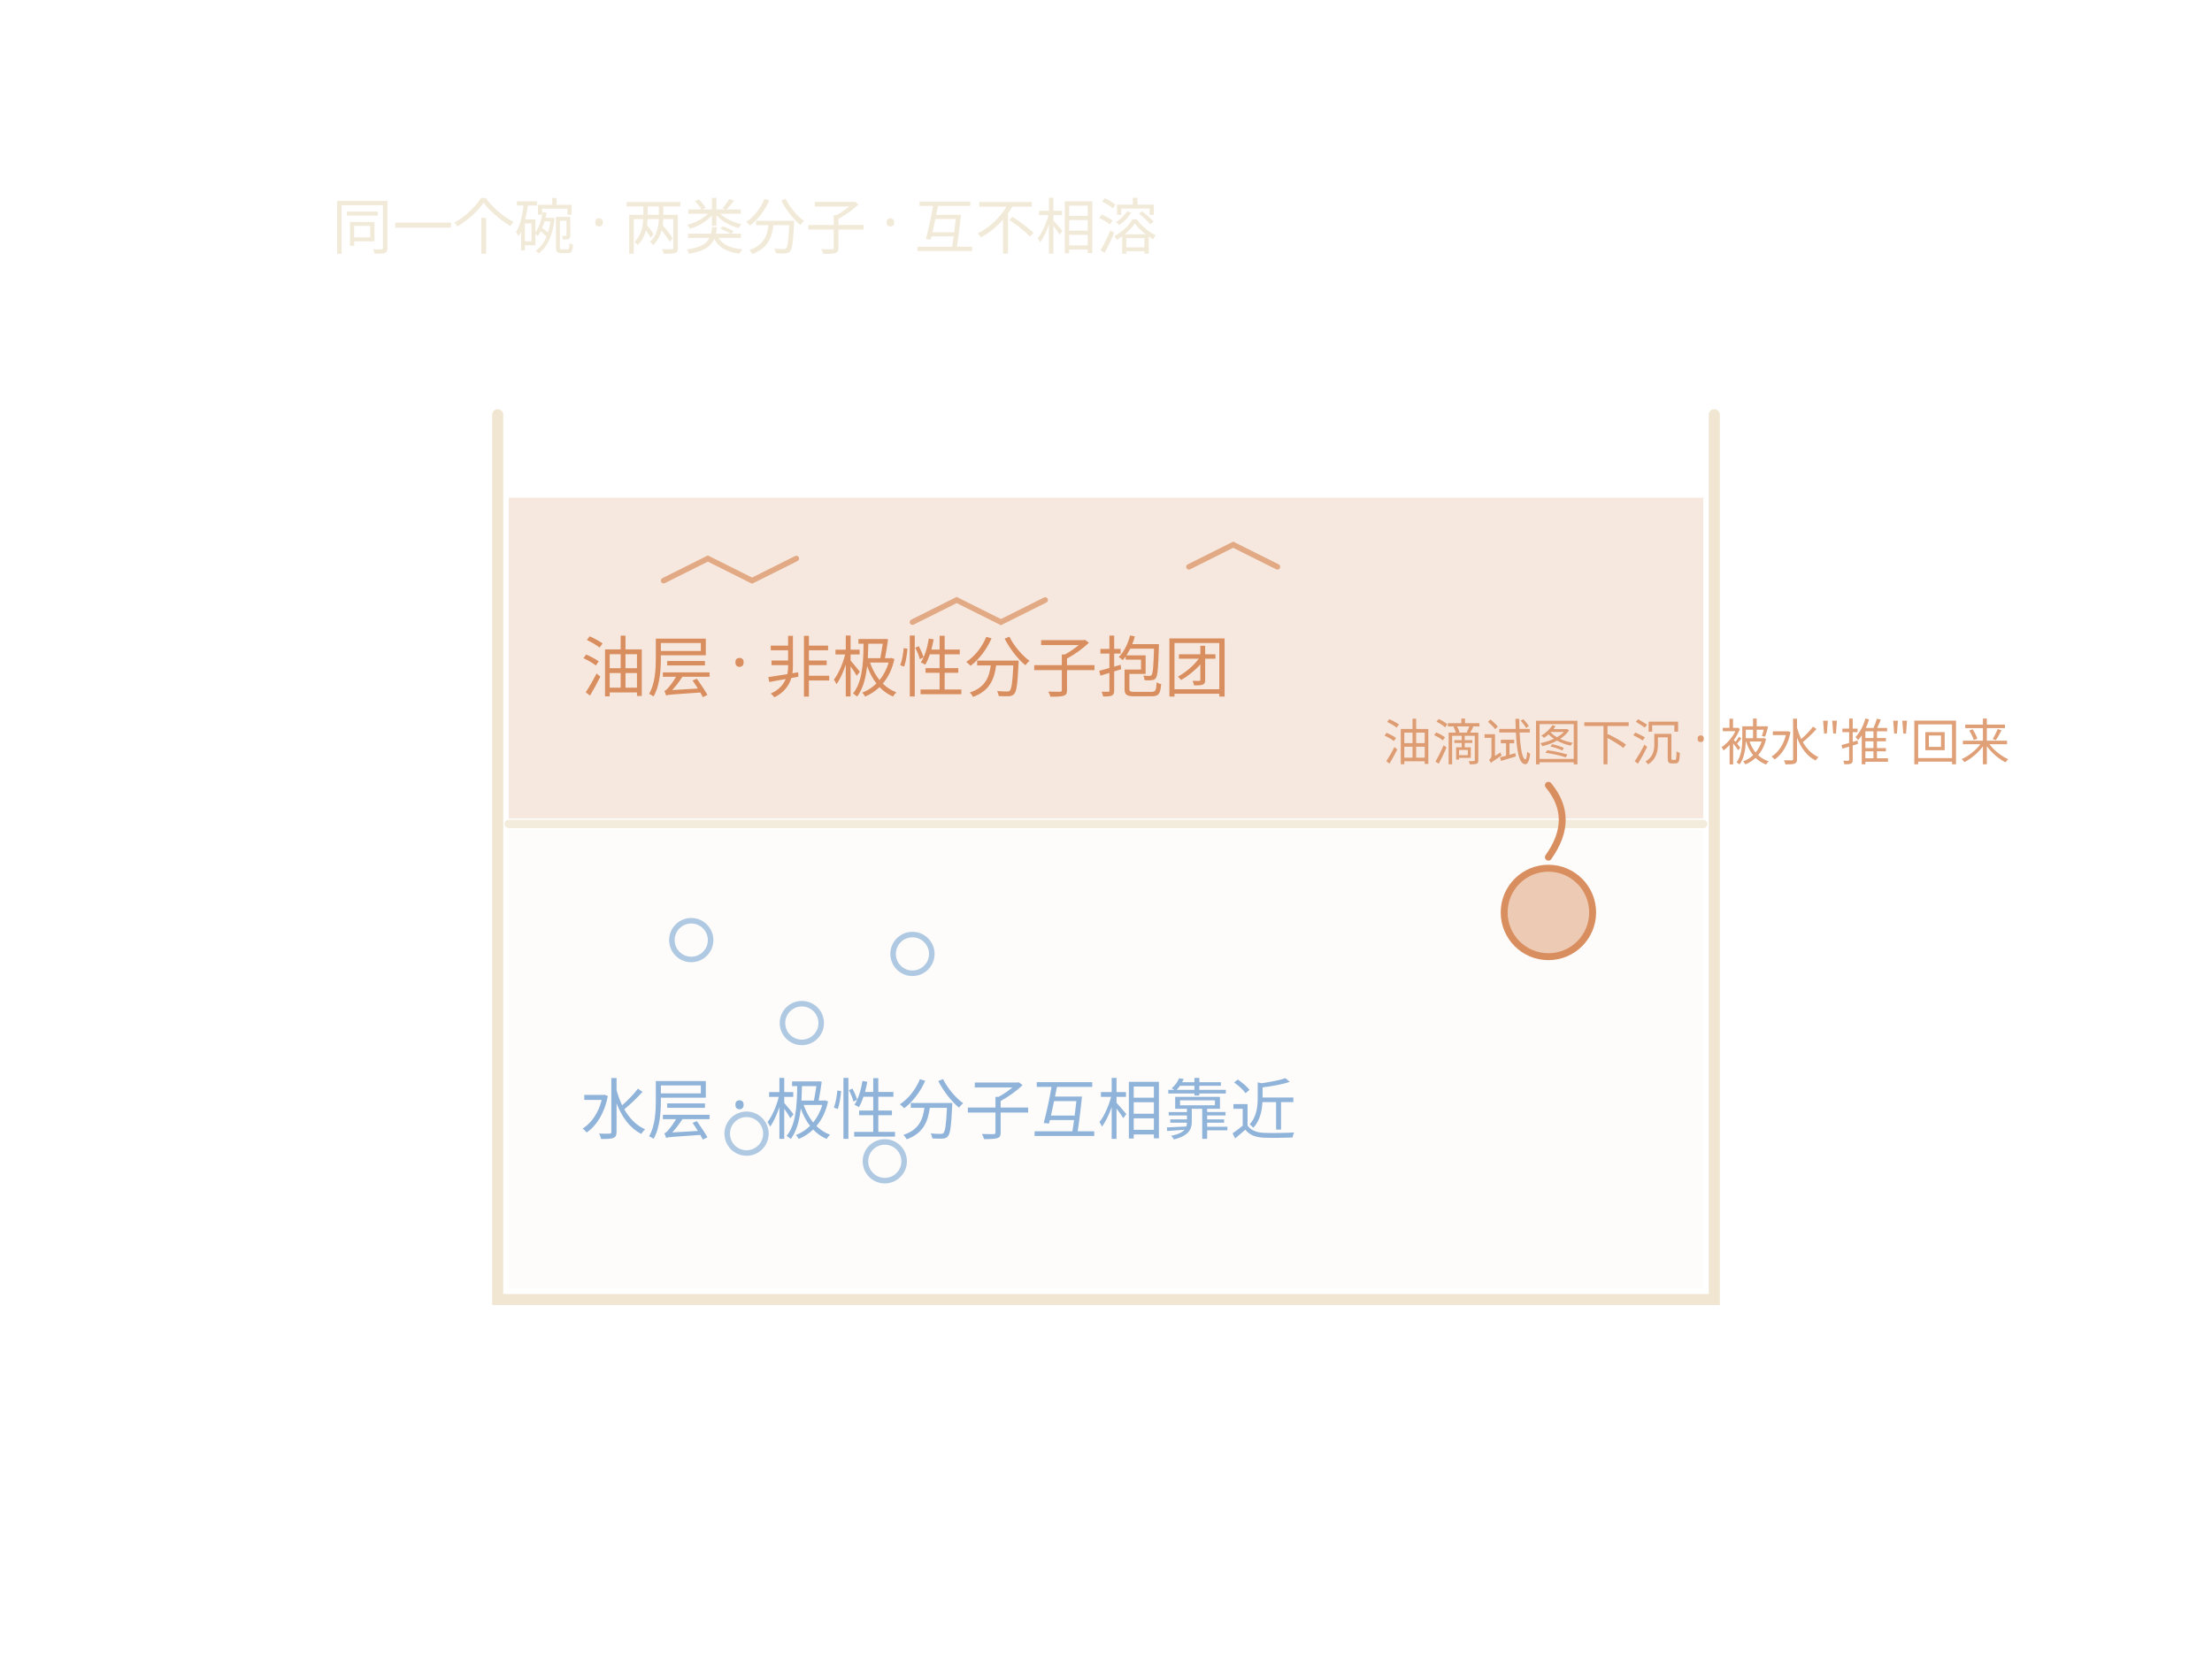
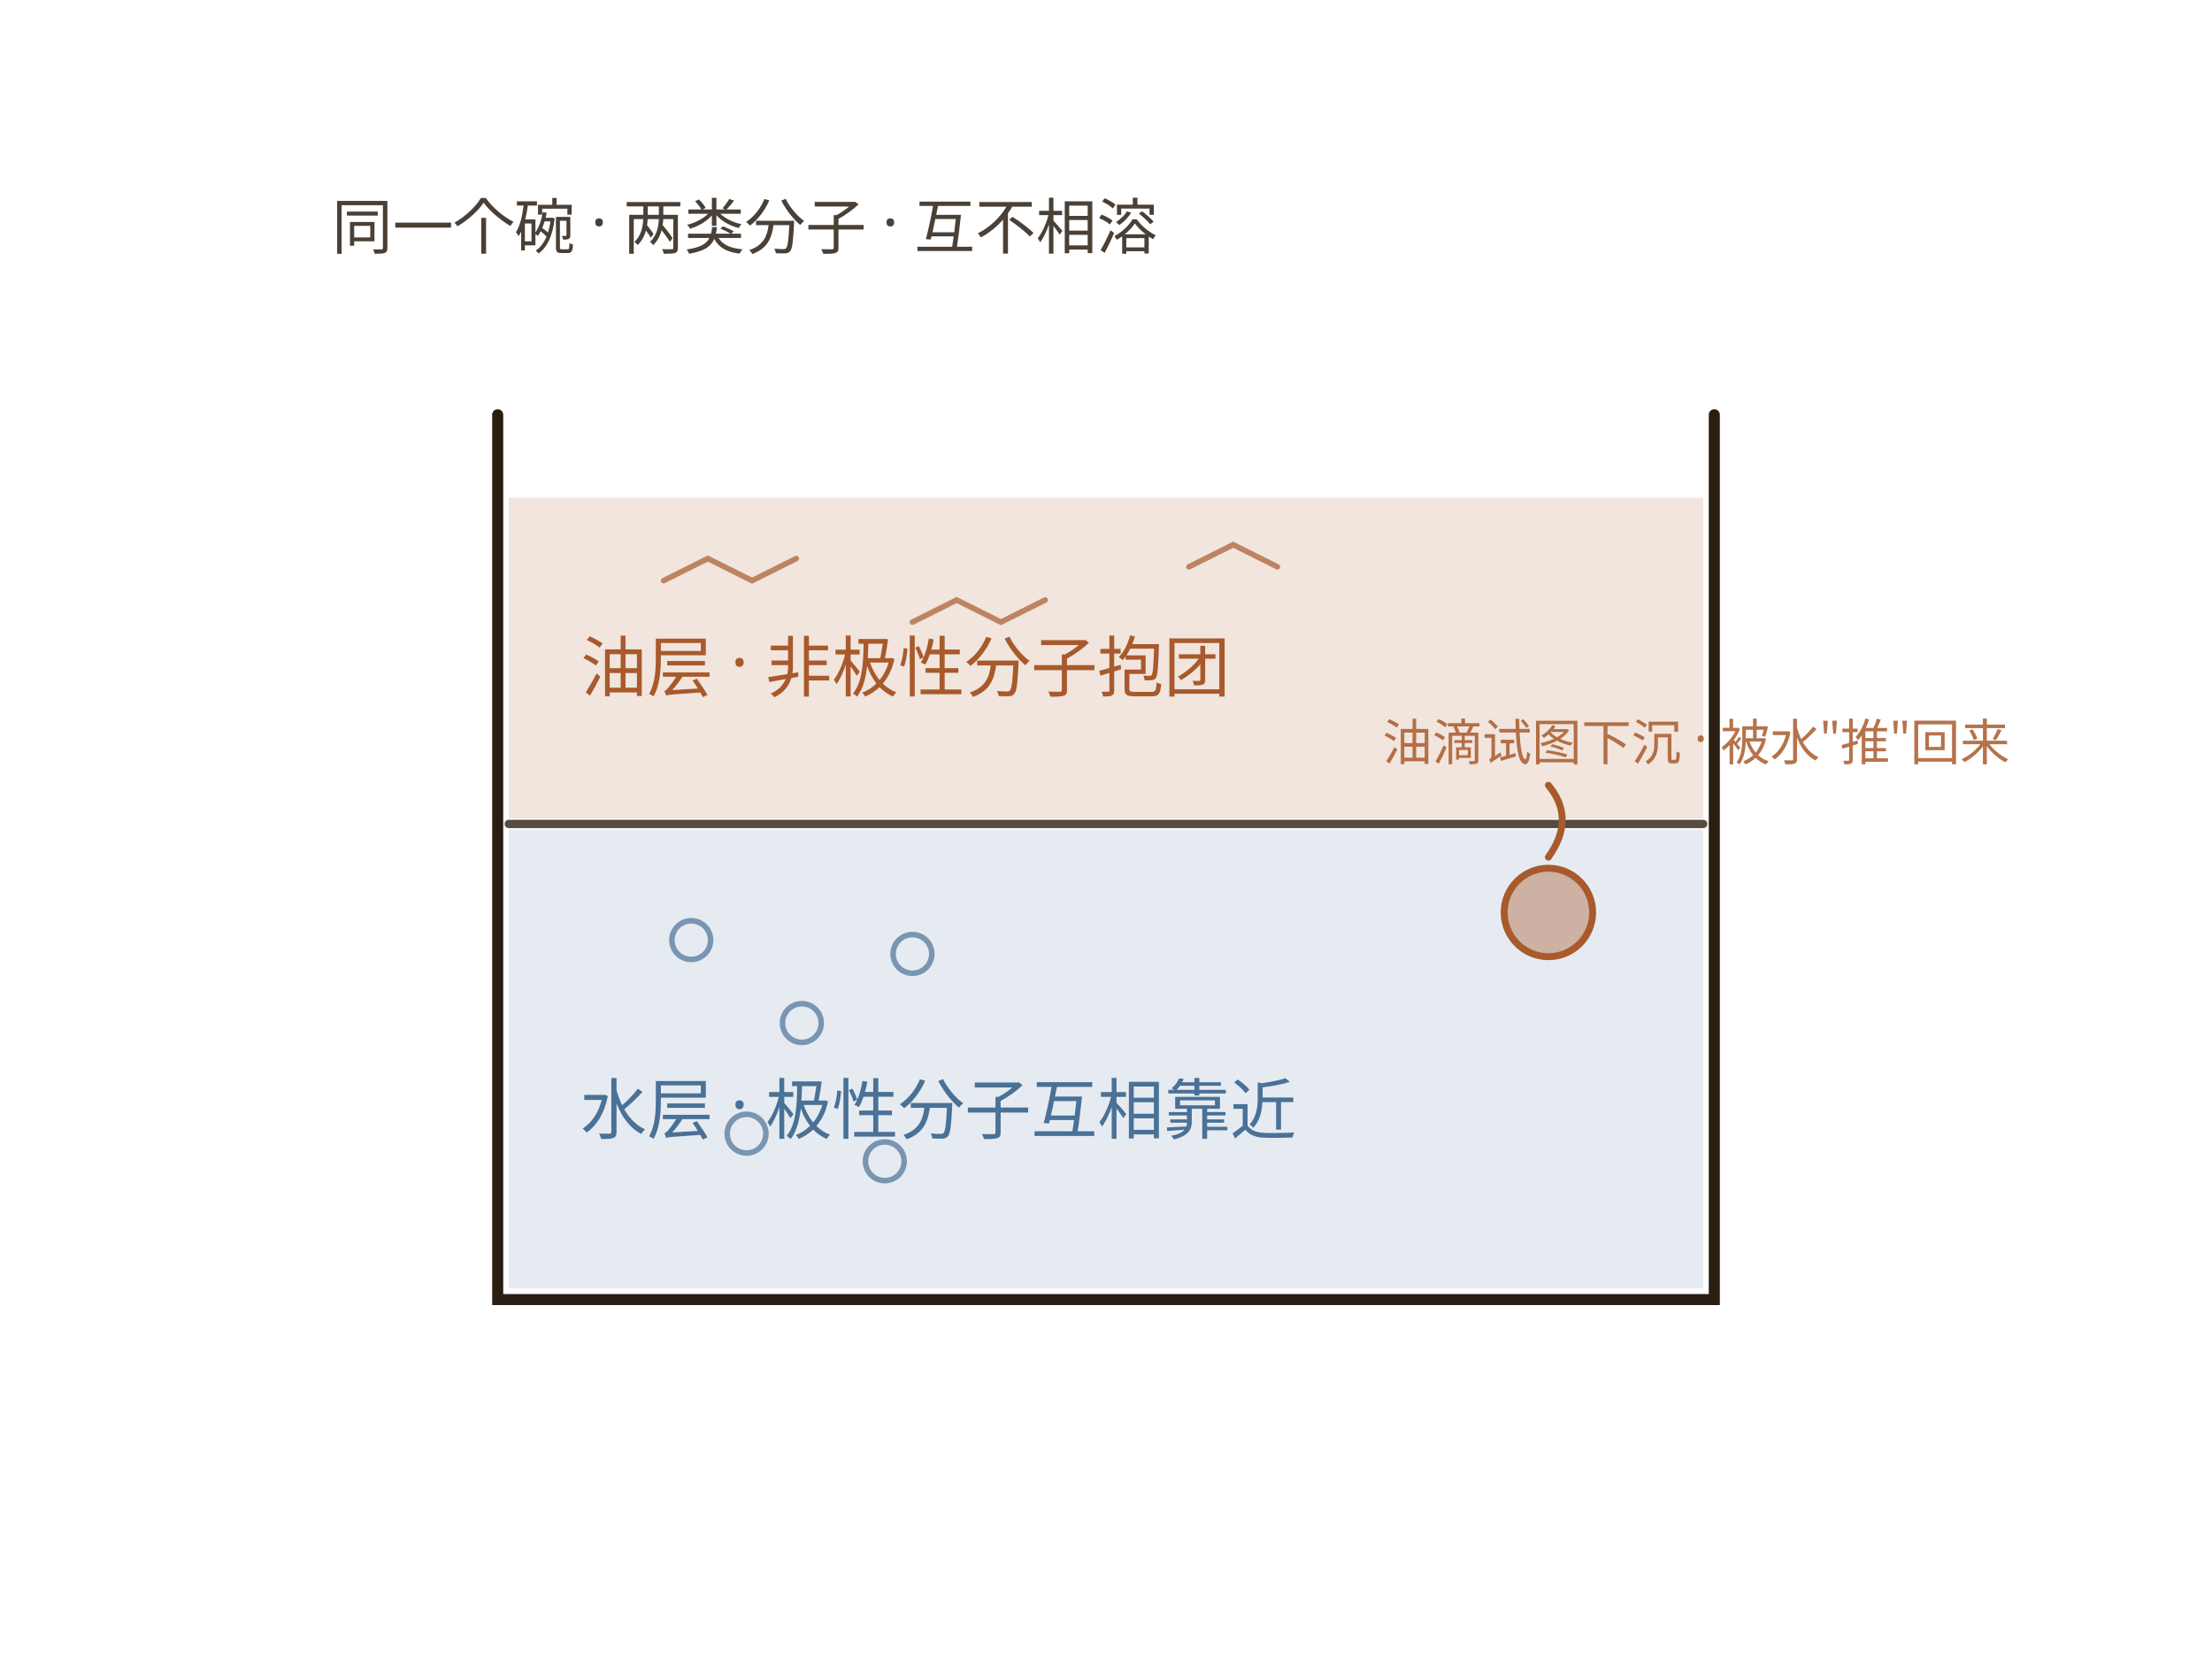
<svg xmlns="http://www.w3.org/2000/svg" viewBox="0 0 800 600" font-family="ui-sans-serif,'Noto Sans SC',sans-serif">
  <g fill="none" stroke-linecap="round">
-     <path d="M180 150 L180 470 L620 470 L620 150" stroke="#f0e6d2" stroke-width="4" />
-     <rect x="184" y="300" width="432" height="166" fill="rgba(240,230,210,.12)" />
-     <text x="210" y="410" fill="#8fb3d9" font-size="24">水层 · 极性分子互相靠近</text>
-     <rect x="184" y="180" width="432" height="116" fill="rgba(217,142,95,.2)" />
-     <text x="210" y="250" fill="#d98e5f" font-size="24">油层 · 非极性分子抱团</text>
-     <line x1="184" y1="298" x2="616" y2="298" stroke="#f0e6d2" stroke-width="3" opacity=".8" />
-     <circle cx="560" cy="330" r="16" fill="rgba(217,142,95,.45)" stroke="#d98e5f" stroke-width="2.5" />
-     <path d="M560 310 q 10 -14 0 -26" stroke="#d98e5f" stroke-width="2.5" />
-     <text x="500" y="275" fill="#d98e5f" font-size="18" opacity=".85">油滴试图下沉 · 被水"推"回来</text>
-     <g stroke="#8fb3d9" stroke-width="2" opacity=".7">
+     <path d="M180 150 L180 470 L620 470 L620 150" stroke="#2a1e13" stroke-width="4" />
+     <rect x="184" y="300" width="432" height="166" fill="rgba(74,113,150,.14)" />
+     <text x="210" y="410" fill="#4a7196" font-size="24">水层 · 极性分子互相靠近</text>
+     <rect x="184" y="180" width="432" height="116" fill="rgba(168,90,44,.16)" />
+     <text x="210" y="250" fill="#a85a2c" font-size="24">油层 · 非极性分子抱团</text>
+     <line x1="184" y1="298" x2="616" y2="298" stroke="#2a1e13" stroke-width="3" opacity=".8" />
+     <circle cx="560" cy="330" r="16" fill="rgba(168,90,44,.4)" stroke="#a85a2c" stroke-width="2.5" />
+     <path d="M560 310 q 10 -14 0 -26" stroke="#a85a2c" stroke-width="2.5" />
+     <text x="500" y="275" fill="#a85a2c" font-size="18" opacity=".85">油滴试图下沉 · 被水"推"回来</text>
+     <g stroke="#4a7196" stroke-width="2" opacity=".7">
      <circle cx="250" cy="340" r="7" />
      <circle cx="290" cy="370" r="7" />
      <circle cx="330" cy="345" r="7" />
      <circle cx="270" cy="410" r="7" />
      <circle cx="320" cy="420" r="7" />
    </g>
-     <g stroke="#d98e5f" stroke-width="2" opacity=".7">
+     <g stroke="#a85a2c" stroke-width="2" opacity=".7">
      <path d="M240 210 l 16 -8 l 16 8 l 16 -8" />
      <path d="M330 225 l 16 -8 l 16 8 l 16 -8" />
      <path d="M430 205 l 16 -8 l 16 8" />
    </g>
-     <text x="120" y="90" fill="#f0e6d2" font-size="22" opacity=".85">同一个碗 · 两类分子 · 互不相溶</text>
+     <text x="120" y="90" fill="#2a1e13" font-size="22" opacity=".85">同一个碗 · 两类分子 · 互不相溶</text>
  </g>
</svg>
